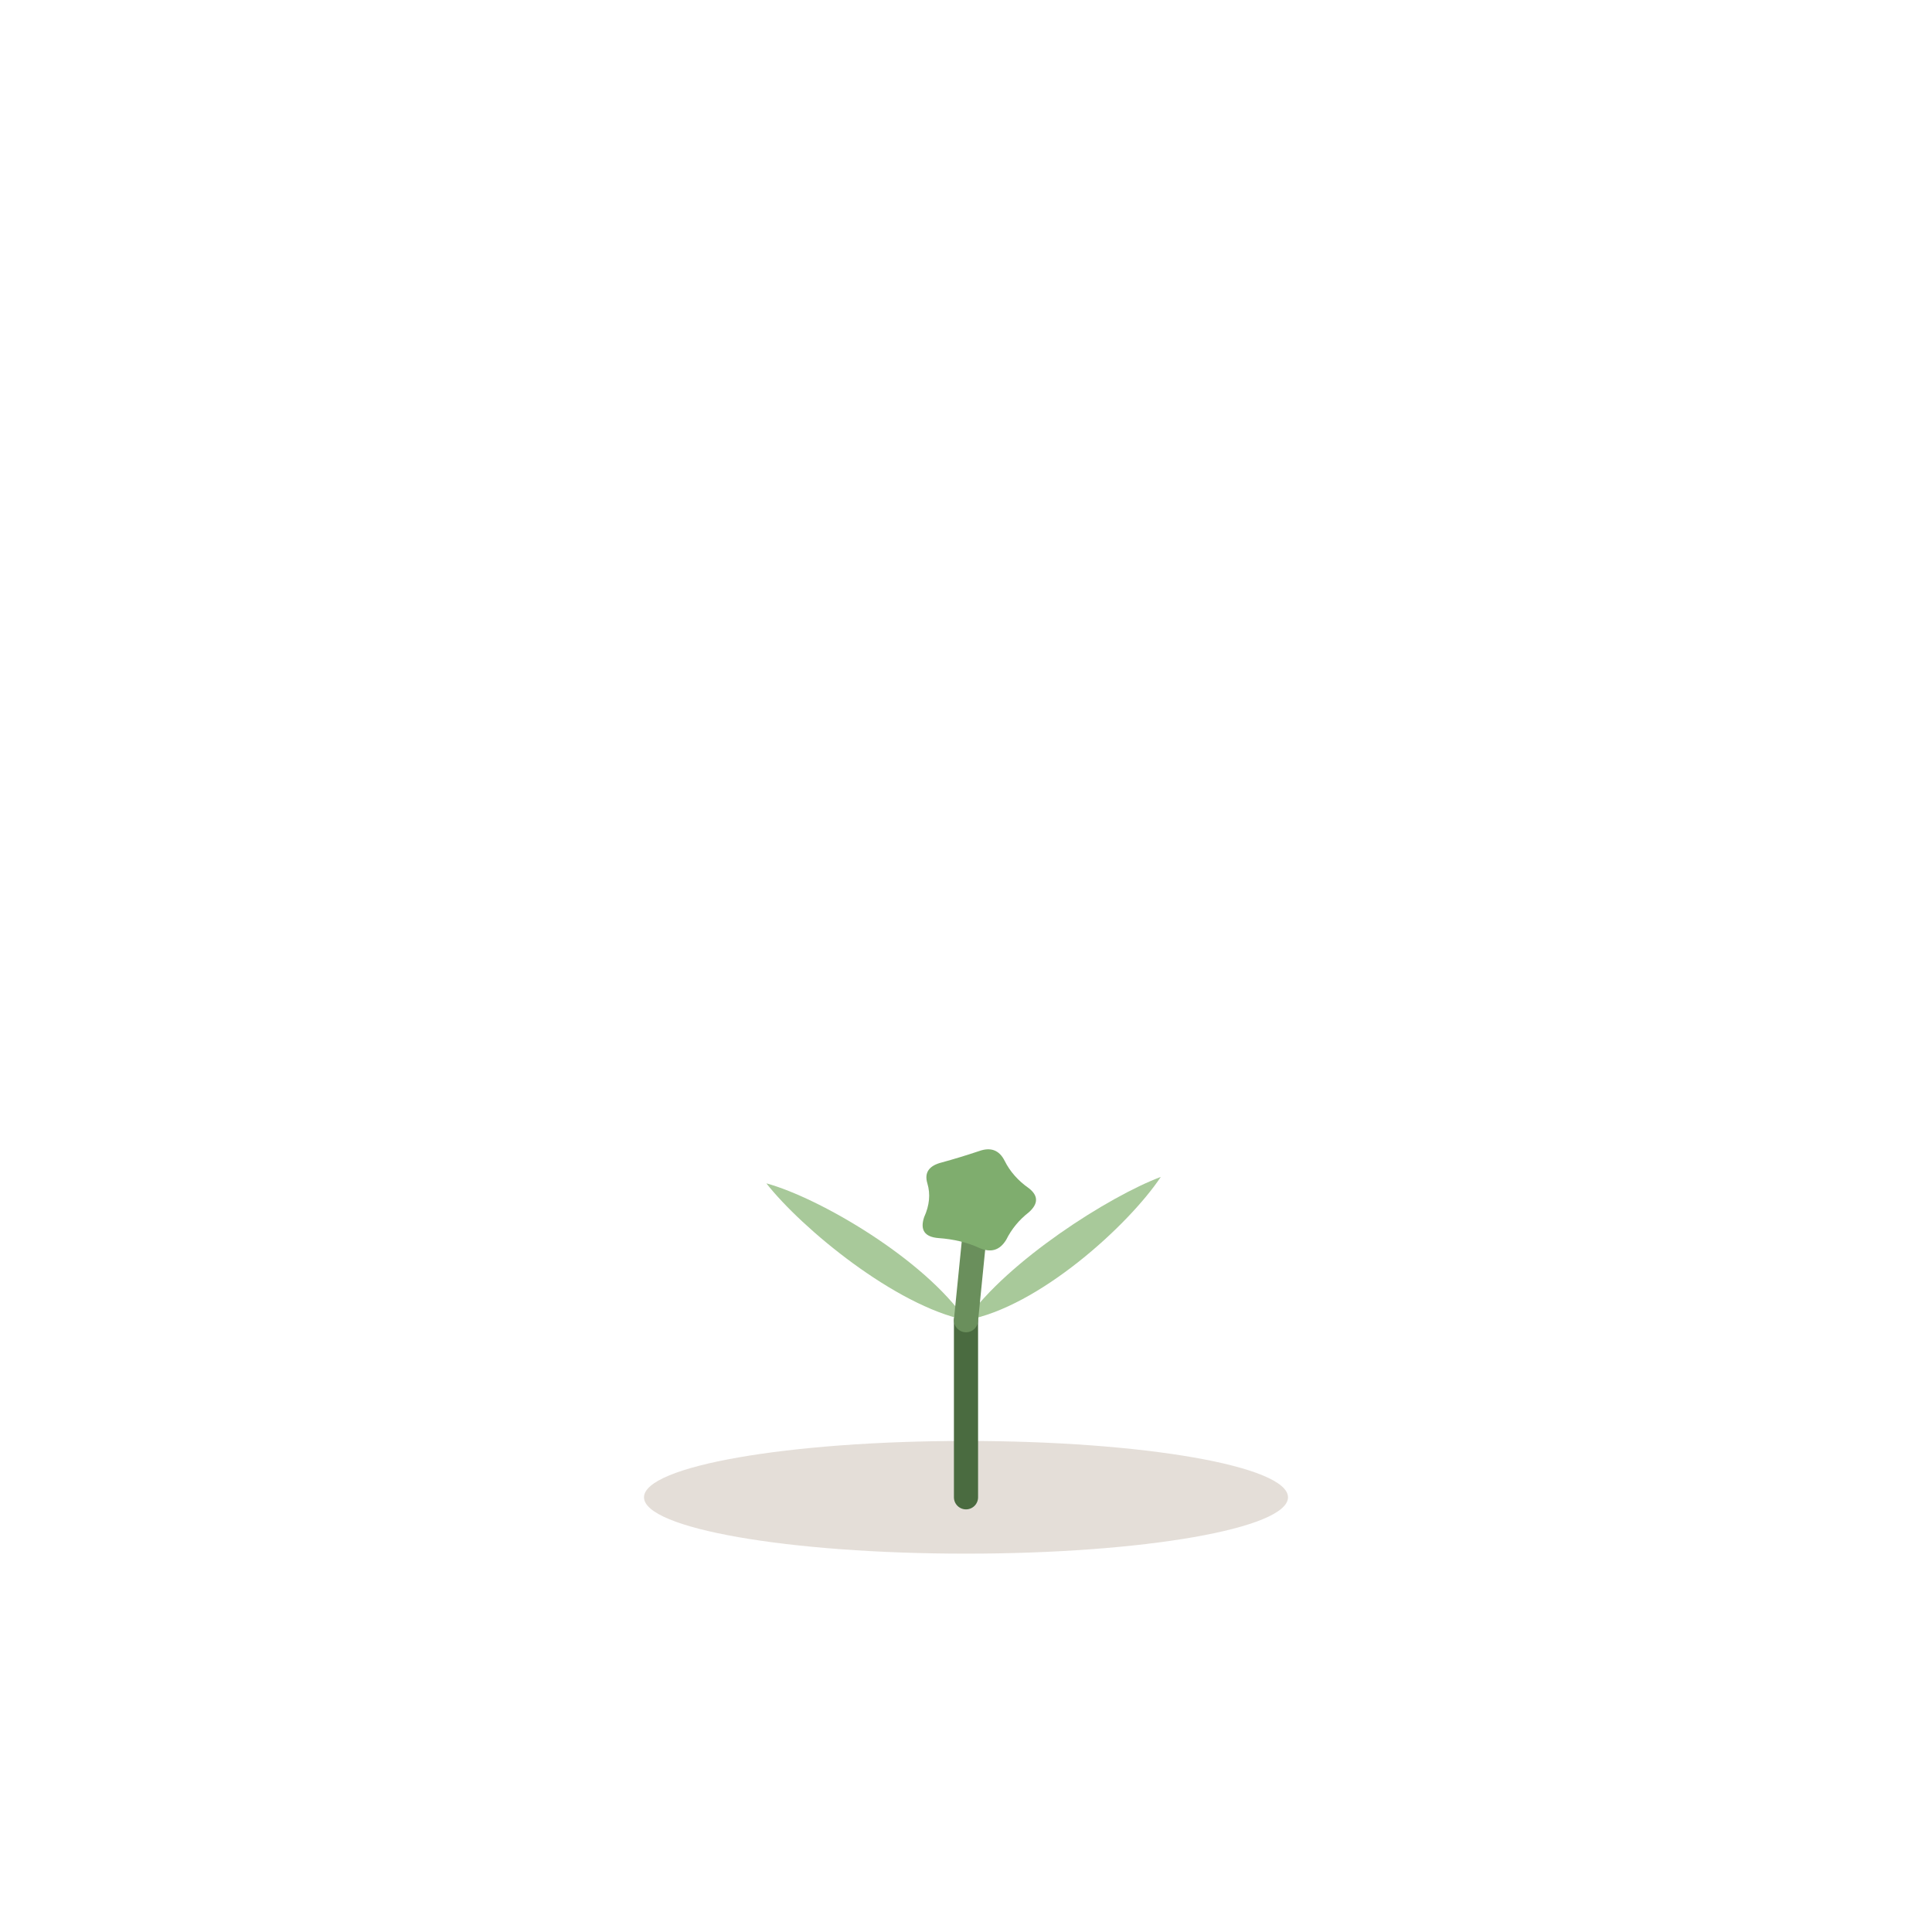
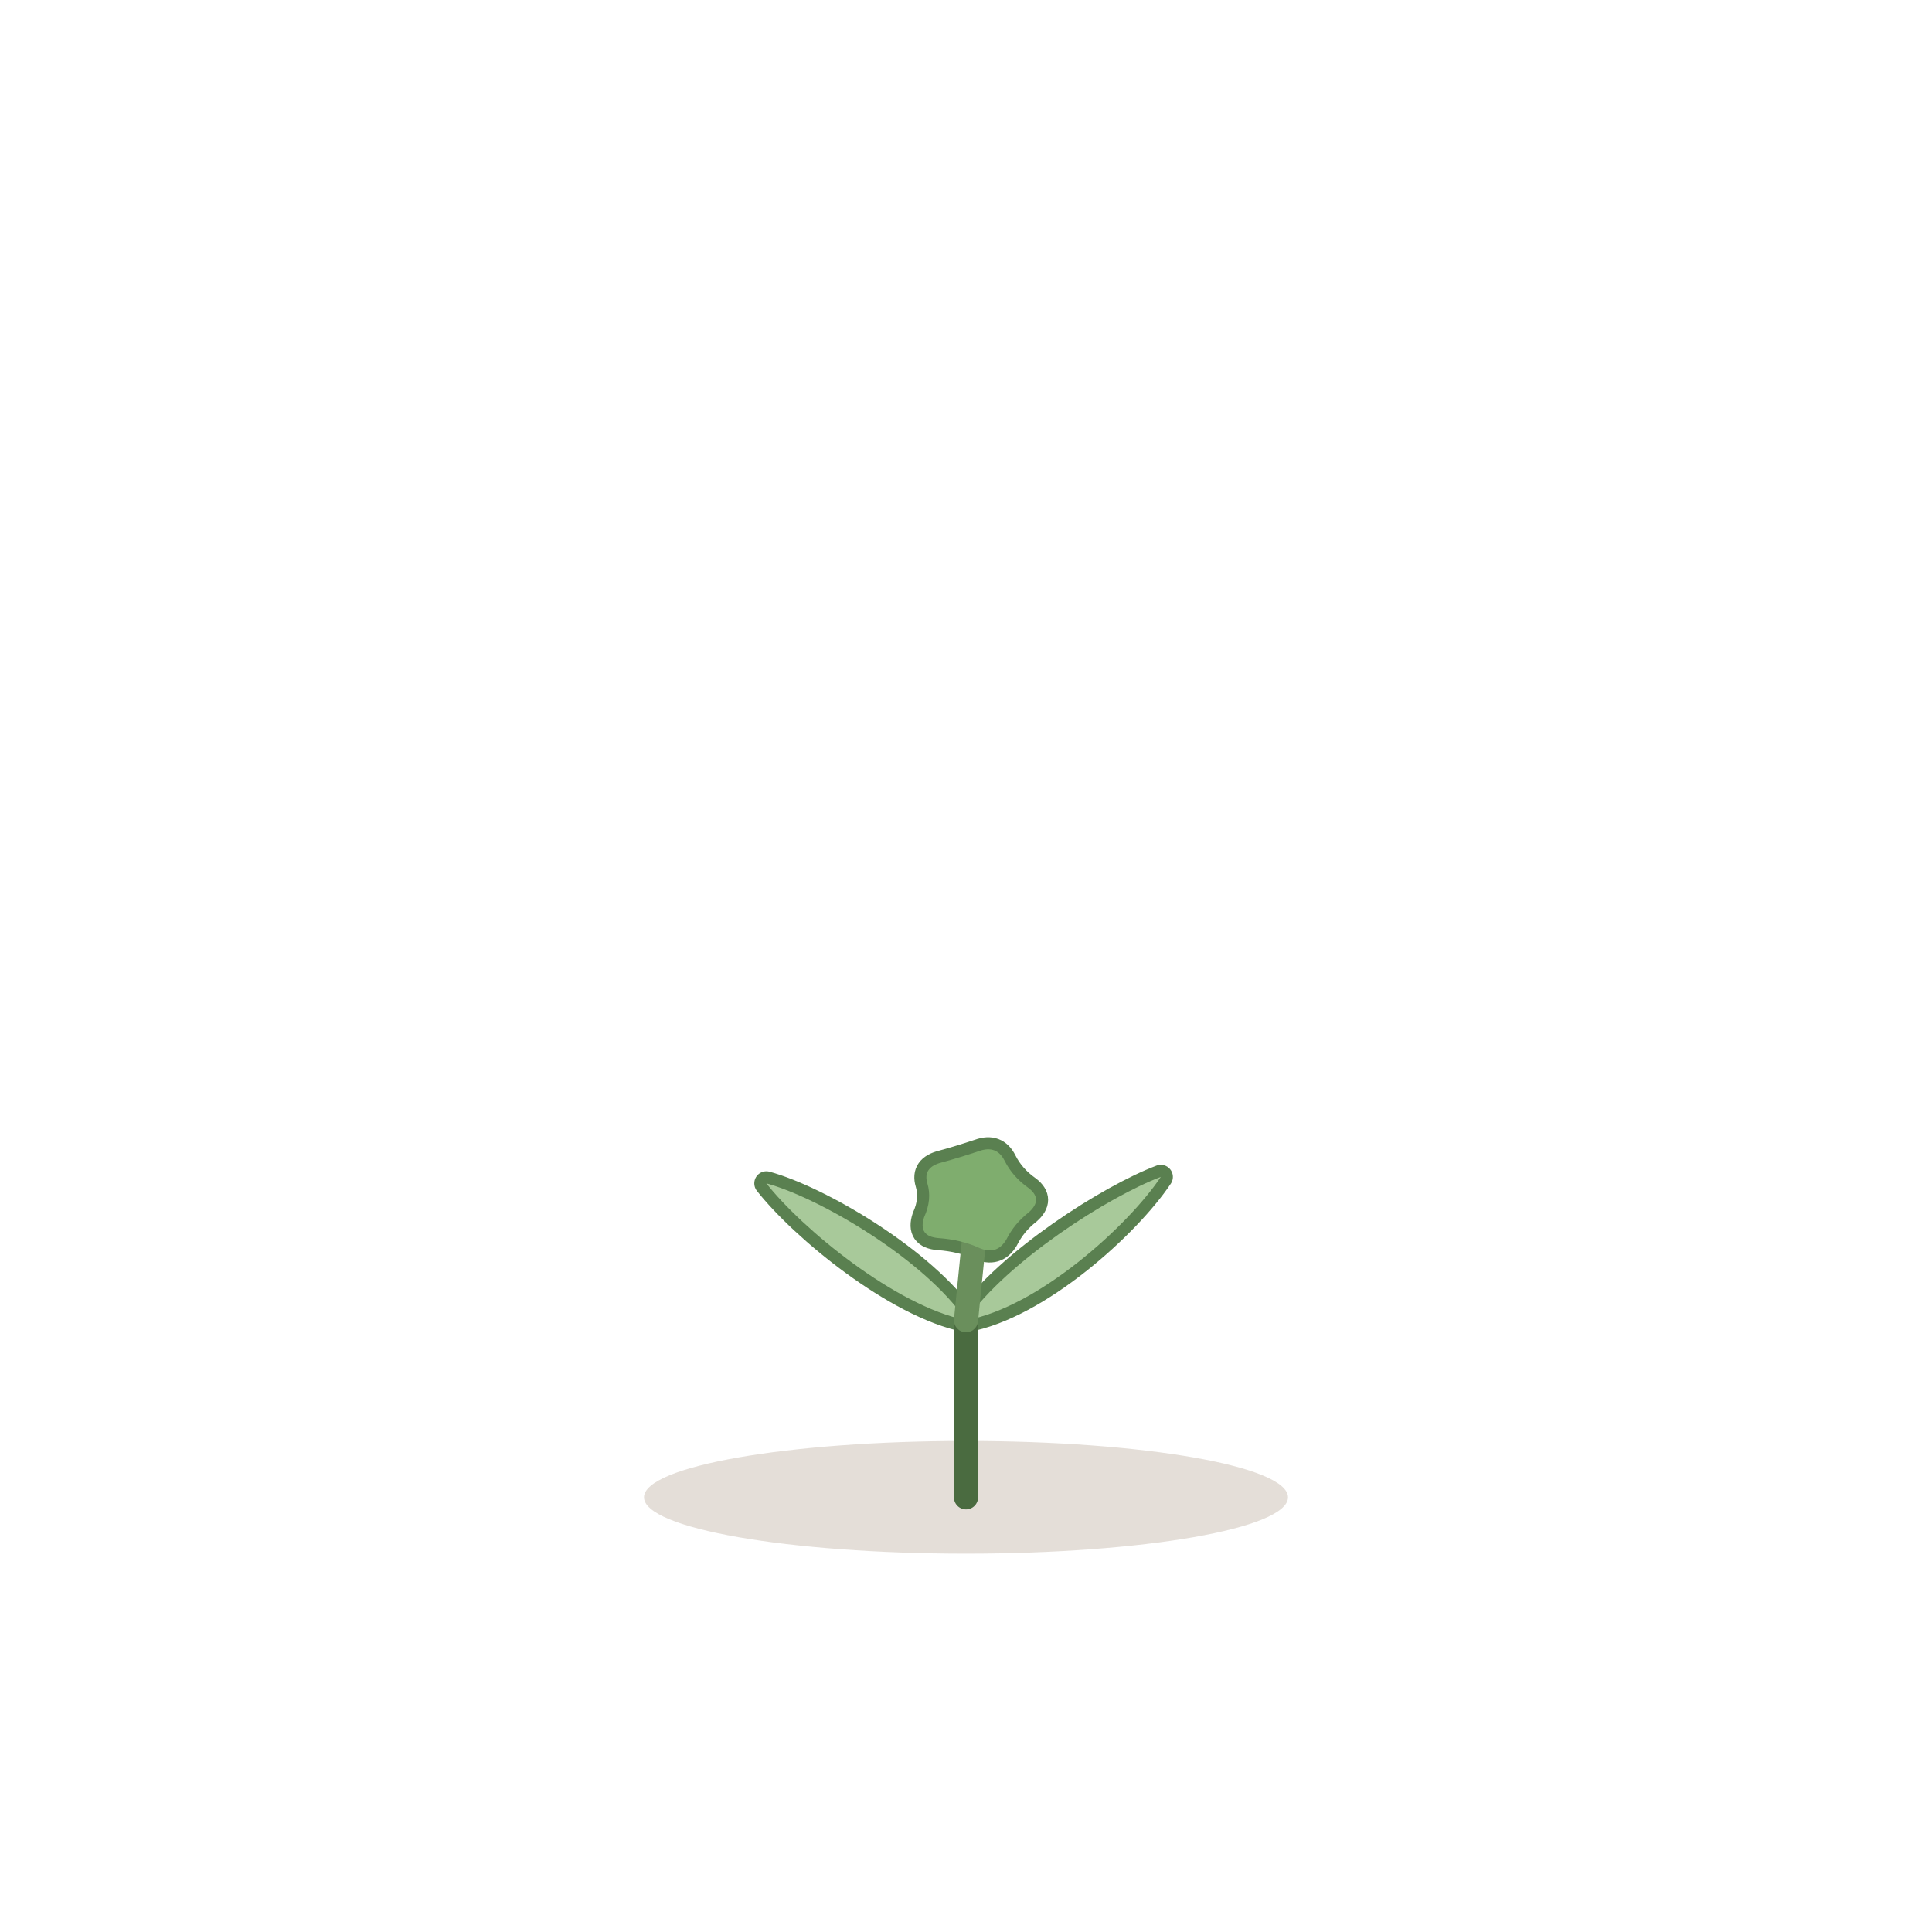
<svg xmlns="http://www.w3.org/2000/svg" viewBox="0 0 120 120">
  <ellipse cx="60" cy="93" fill="#7a5c3e" opacity=".2" rx="20" ry="3.5" />
+   <g fill="#5a8050" stroke="#5a8050" stroke-linecap="round" stroke-linejoin="round" stroke-width="1.5" data-role="silhouette-stroke">
+     <path d="M60 82c-2.6-3.8-9.1-7.6-12.4-8.5 2.2 2.8 8 7.6 12.4 8.5" />
+     <path d="M60 82c4.5-.8 10.1-5.9 12.1-8.9-3.2 1.2-9.5 5.2-12.1 8.9M63.9 73.8q.9.7 0 1.5-.9.7-1.4 1.7-.6 1-1.7.5t-2.5-.6q-1.3-.1-.9-1.3.5-1.1.2-2.1t.9-1.3q1.1-.3 2.3-.7 1.1-.4 1.6.6t1.5 1.7" />
+   </g>
  <path fill="none" stroke="#4a6b40" stroke-linecap="round" stroke-linejoin="round" stroke-width="1.5" d="M60 93V82" />
  <path fill="#a8c99a" d="M60 82c-2.6-3.8-9.1-7.6-12.4-8.5 2.2 2.8 8 7.6 12.4 8.5" />
  <path fill="#a8c99a" d="M60 82c4.5-.8 10.1-5.9 12.1-8.9-3.2 1.2-9.5 5.2-12.1 8.9" />
  <path fill="none" stroke="#6a8f5c" stroke-linecap="round" stroke-linejoin="round" stroke-width="1.5" d="m60 82 .5-5" />
  <path fill="#7fad6e" d="M63.9 73.8q.9.7 0 1.5-.9.7-1.4 1.7-.6 1-1.7.5t-2.5-.6q-1.3-.1-.9-1.3.5-1.1.2-2.1t.9-1.3q1.1-.3 2.3-.7 1.1-.4 1.6.6t1.5 1.7" />
</svg>
